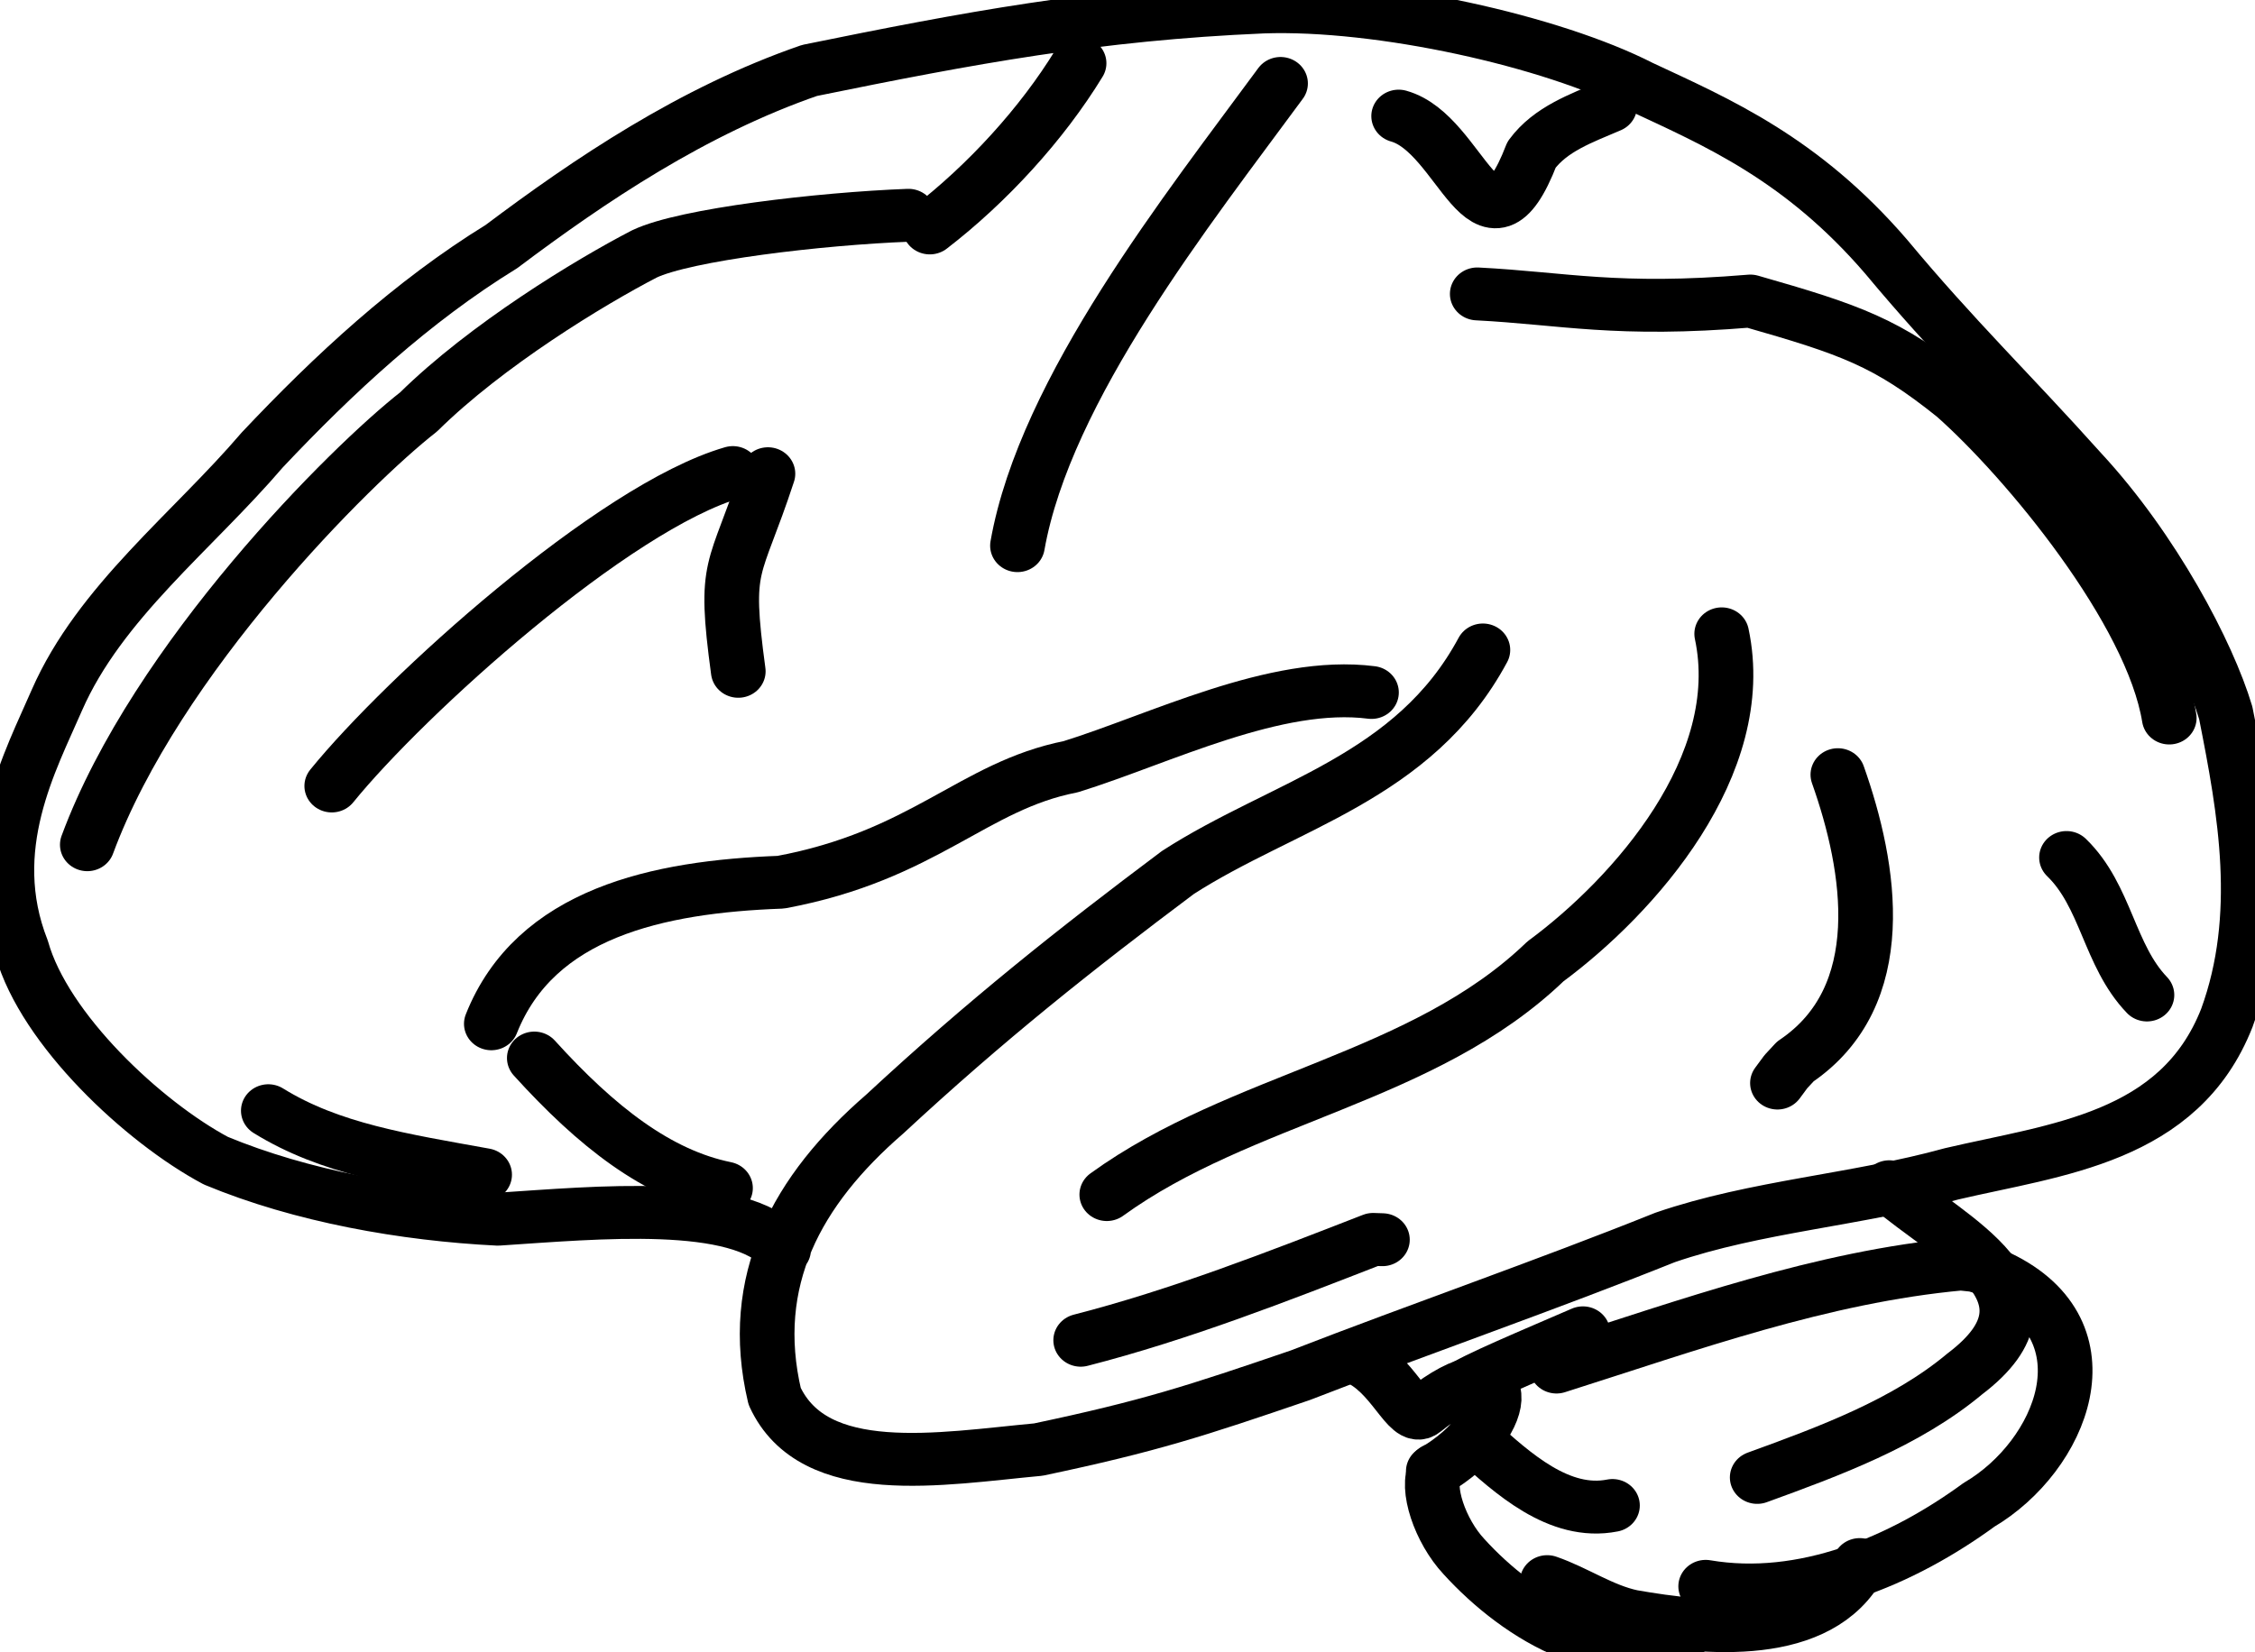
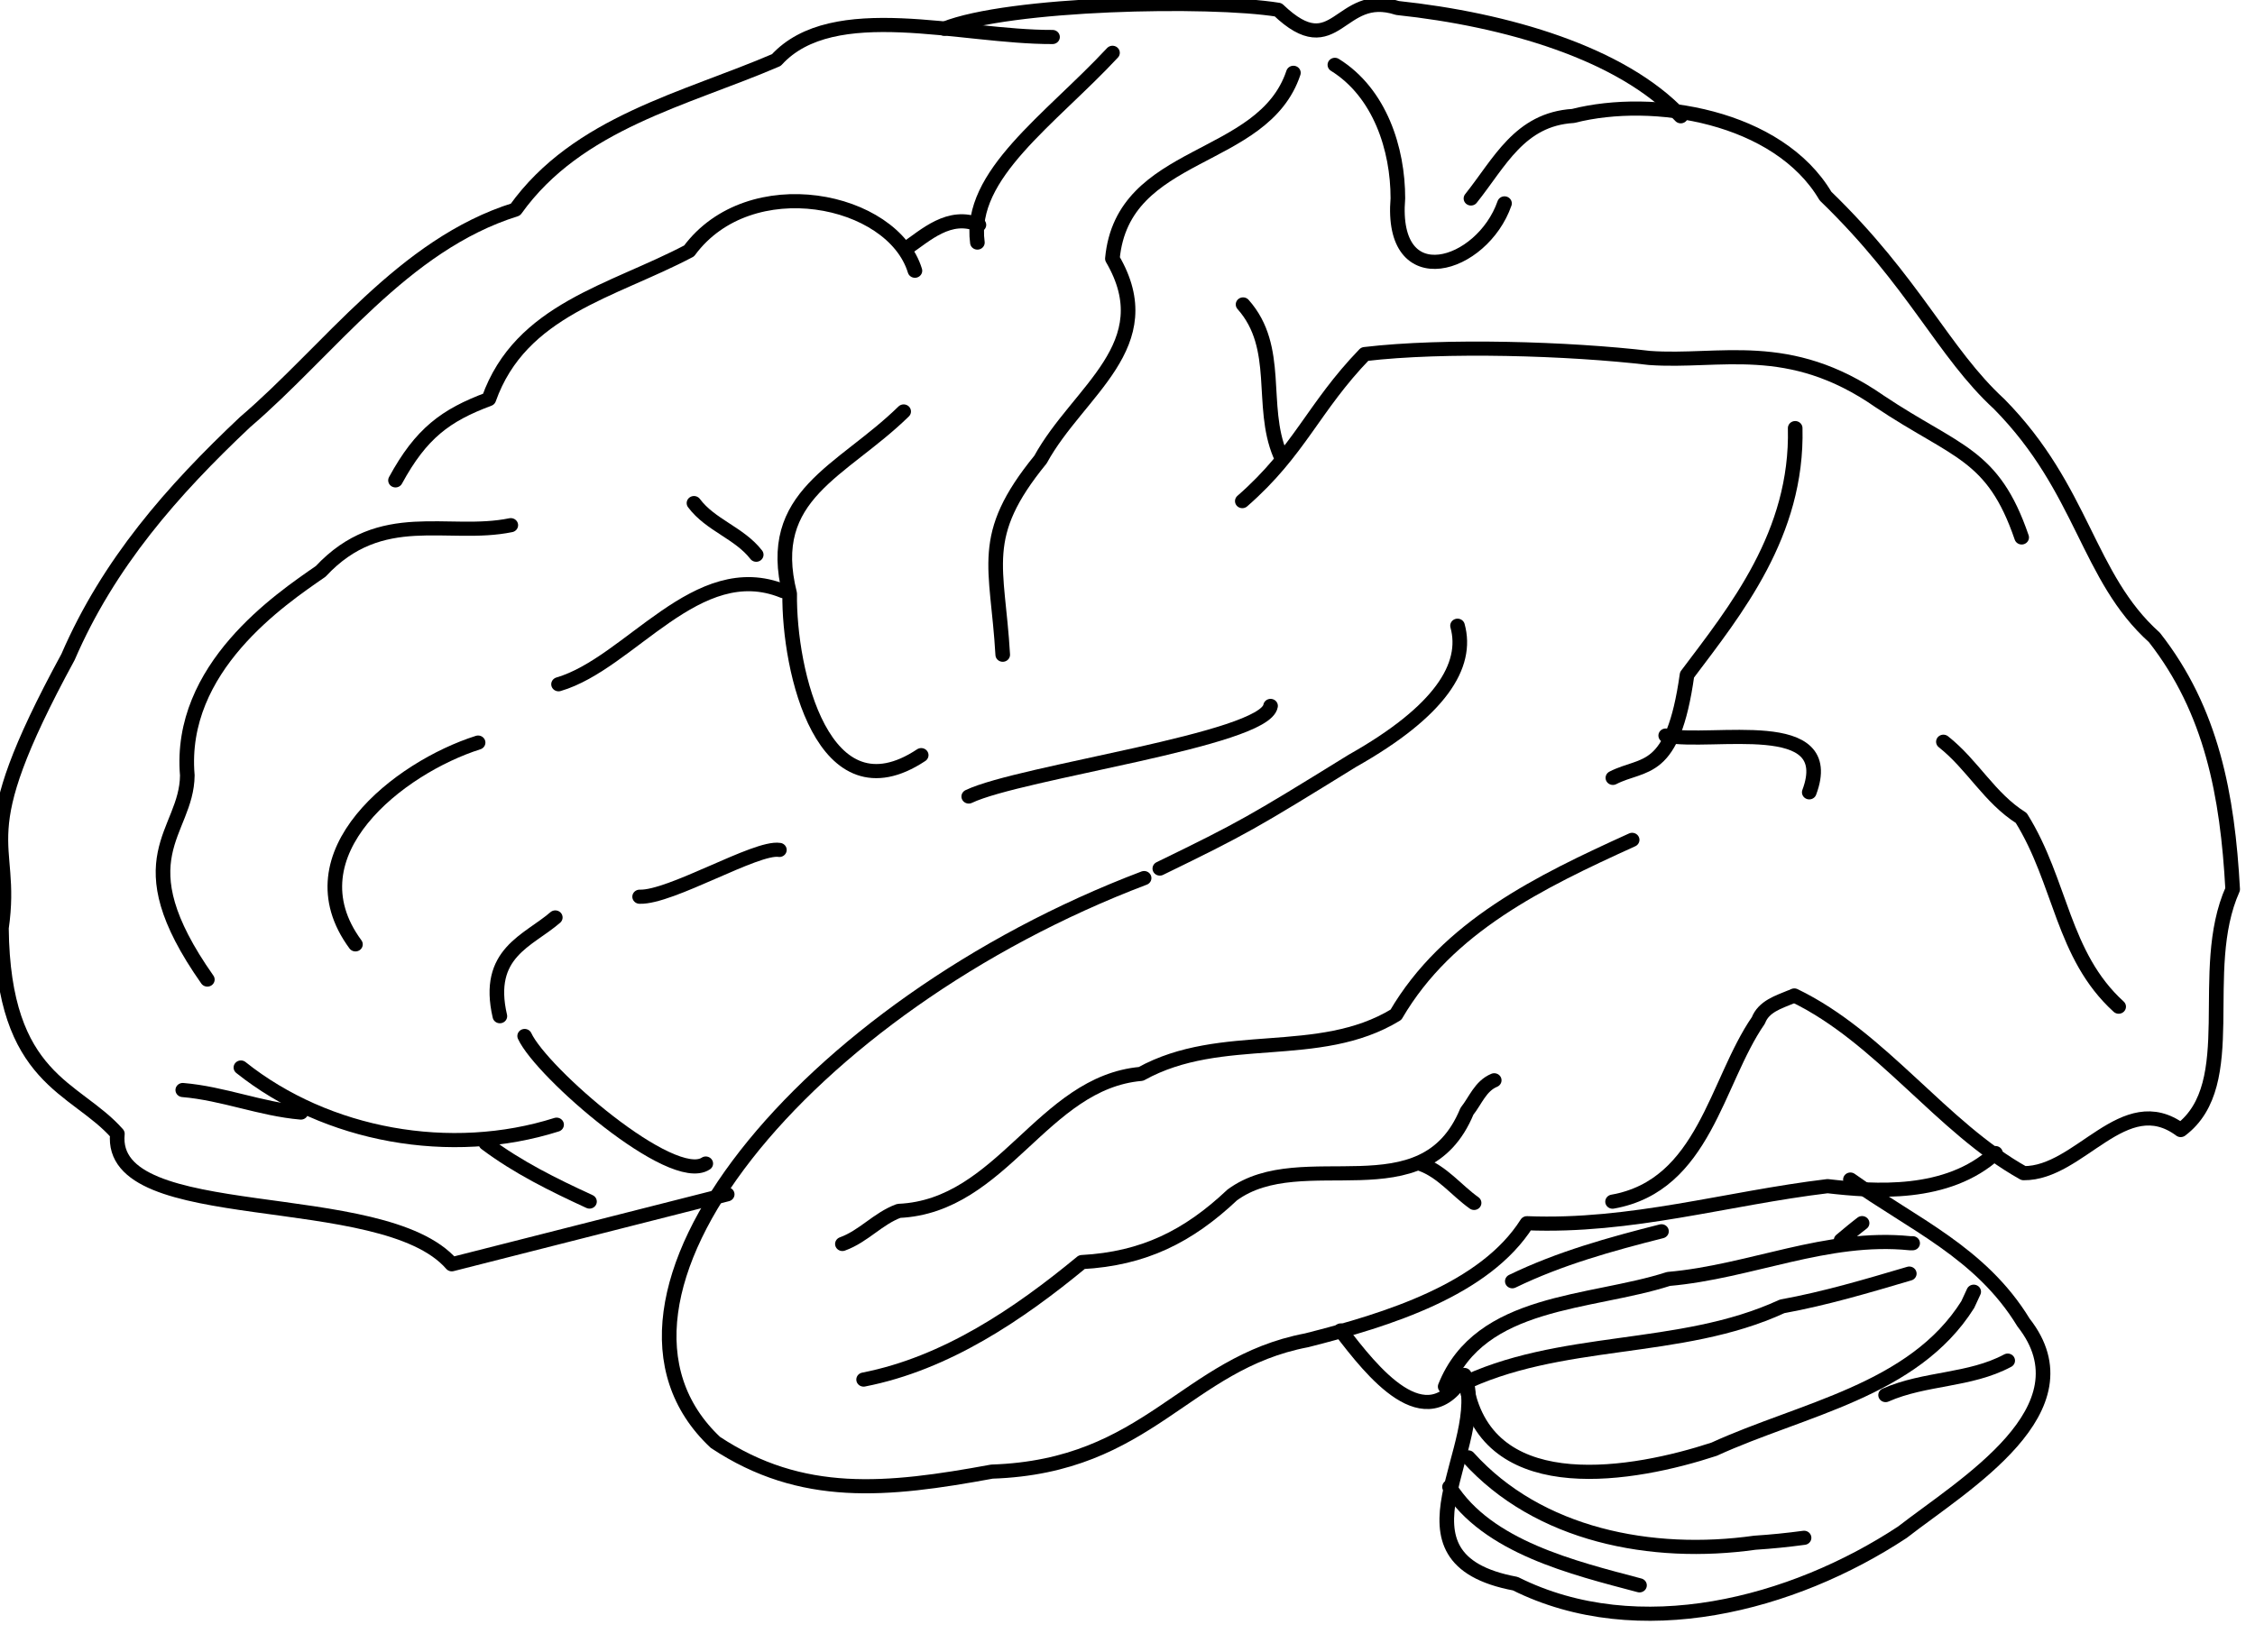
<svg xmlns="http://www.w3.org/2000/svg" width="88.842mm" height="65.102mm" viewBox="0 0 88.842 65.102" version="1.1" id="svg1" xml:space="preserve">
  <defs id="defs1" />
  <g id="layer1" transform="translate(1.469259,-0.2224592)">
    <g id="g1067-1-0" transform="matrix(2.282747,0,0,2.208663,-137.9983,310.8971)">
      <g id="g1066-0-3" transform="matrix(-1.291728,0,0,1.291728,186.2547,24.53971)" style="stroke-width:0.226;stroke-dasharray:none">
        <g id="g1065-8-9" transform="matrix(1.446469,0,0,1.446469,-274.7744,-147.327)" style="stroke-width:0.156;stroke-dasharray:none">
-           <path style="fill:none;stroke:#000000;stroke-width:0.505;stroke-linecap:round;stroke-linejoin:round;stroke-dasharray:none" d="m 250.398,25.369 c 0.411,-0.486 1.721,-0.352 2.639,-0.29 0.861,-0.044 1.813,-0.218 2.606,-0.559 0.671,-0.37 1.583,-1.254 1.792,-2.023 0.366,-0.963 -0.085,-1.803 -0.324,-2.375 -0.396,-0.934 -1.253,-1.61 -1.897,-2.389 -0.662,-0.726 -1.384,-1.417 -2.209,-1.942 -0.816,-0.634 -1.768,-1.297 -2.846,-1.682 -1.47,-0.31 -2.649,-0.538 -4.187,-0.606 -1.096,-0.04 -2.674,0.329 -3.489,0.76 -0.706,0.341 -1.487,0.685 -2.269,1.624 -0.628,0.78 -1.139,1.285 -1.797,2.044 -0.67,0.747 -1.175,1.742 -1.34,2.313 -0.18,0.938 -0.355,1.936 -0.01,2.913 0.438,1.152 1.577,1.255 2.543,1.489 0.875,0.25 1.806,0.309 2.645,0.607 1.122,0.465 2.243,0.864 3.37,1.316 0.966,0.341 1.387,0.485 2.42,0.71 0.897,0.086 2.073,0.308 2.436,-0.509 0.252,-1.104 -0.205,-1.968 -1.015,-2.693 -0.94,-0.901 -1.76,-1.573 -2.71,-2.309 -0.975,-0.65 -2.18,-0.899 -2.817,-2.125" id="path3" />
-           <path style="fill:none;stroke:#000000;stroke-width:0.505;stroke-linecap:round;stroke-linejoin:round;stroke-dasharray:none" d="m 253.098,23.213 c -0.406,-1.058 -1.537,-1.309 -2.674,-1.352 -1.327,-0.255 -1.773,-0.919 -2.678,-1.103 -0.823,-0.264 -1.892,-0.826 -2.778,-0.709" id="path4" />
-           <path style="fill:none;stroke:#000000;stroke-width:0.505;stroke-linecap:round;stroke-linejoin:round;stroke-dasharray:none" d="m 247.413,24.844 c -1.245,-0.932 -2.926,-1.106 -4.052,-2.227 -0.823,-0.628 -1.887,-1.873 -1.628,-3.128" id="path5" />
-           <path style="fill:none;stroke:#000000;stroke-width:0.505;stroke-linecap:round;stroke-linejoin:round;stroke-dasharray:none" d="m 243.991,16.243 c -0.797,0.042 -1.285,0.175 -2.523,0.068 -0.926,0.274 -1.261,0.393 -1.889,0.914 -0.67,0.613 -1.821,2.053 -1.98,3.068" id="path6" />
-           <path style="fill:none;stroke:#000000;stroke-width:0.505;stroke-linecap:round;stroke-linejoin:round;stroke-dasharray:none" d="m 245.808,14.233 c 0.845,1.189 2.174,2.915 2.43,4.414" id="path8" />
-           <path style="fill:none;stroke:#000000;stroke-width:0.505;stroke-linecap:round;stroke-linejoin:round;stroke-dasharray:none" d="m 256.83,21.503 c -0.637,-1.781 -2.435,-3.629 -3.06,-4.133 -0.628,-0.64 -1.578,-1.237 -2.086,-1.509 -0.377,-0.186 -1.626,-0.337 -2.439,-0.369" id="path9" />
-           <path style="fill:none;stroke:#000000;stroke-width:0.505;stroke-linecap:round;stroke-linejoin:round;stroke-dasharray:none" d="m 247.669,14.04 c 0.343,0.581 0.85,1.152 1.379,1.573" id="path10" />
-           <path style="fill:none;stroke:#000000;stroke-width:0.505;stroke-linecap:round;stroke-linejoin:round;stroke-dasharray:none" d="m 250.543,17.96 c 0.309,0.974 0.413,0.825 0.274,1.887" id="path11" />
-           <path style="fill:none;stroke:#000000;stroke-width:0.505;stroke-linecap:round;stroke-linejoin:round;stroke-dasharray:none" d="m 254.572,20.942 c -0.675,-0.86 -2.602,-2.663 -3.705,-2.993" id="path14" />
-           <path style="fill:none;stroke:#000000;stroke-width:0.505;stroke-linecap:round;stroke-linejoin:round;stroke-dasharray:none" d="m 244.717,14.545 c -0.584,0.168 -0.805,1.498 -1.228,0.368 -0.175,-0.245 -0.459,-0.347 -0.722,-0.464" id="path15" />
-           <path style="fill:none;stroke:#000000;stroke-width:0.505;stroke-linecap:round;stroke-linejoin:round;stroke-dasharray:none" d="m 240.66,20.834 c -0.305,0.889 -0.502,2.116 0.393,2.739 l 0.087,0.097 0.078,0.109" id="path16" />
-           <path style="fill:none;stroke:#000000;stroke-width:0.505;stroke-linecap:round;stroke-linejoin:round;stroke-dasharray:none" d="m 247.654,26.235 c -0.913,-0.242 -1.824,-0.61 -2.701,-0.963 l -0.086,0.003" id="path17" />
-           <path style="fill:none;stroke:#000000;stroke-width:0.505;stroke-linecap:round;stroke-linejoin:round;stroke-dasharray:none" d="m 238.548,21.625 c -0.367,0.367 -0.392,0.935 -0.743,1.313" id="path18" />
-           <path style="fill:none;stroke:#000000;stroke-width:0.505;stroke-linecap:round;stroke-linejoin:round;stroke-dasharray:none" d="m 255.158,24.043 c -0.571,0.366 -1.24,0.469 -1.998,0.611" id="path19" />
-           <path style="fill:none;stroke:#000000;stroke-width:0.505;stroke-linecap:round;stroke-linejoin:round;stroke-dasharray:none" d="m 240.185,24.769 c -0.547,0.494 -1.683,1.015 -0.698,1.787 0.544,0.47 1.253,0.739 1.918,0.989" id="path21" />
-           <path style="fill:none;stroke:#000000;stroke-width:0.505;stroke-linecap:round;stroke-linejoin:round;stroke-dasharray:none" d="m 243.259,26.491 c -1.218,-0.399 -2.446,-0.862 -3.735,-0.984 l -0.128,0.014 -0.116,0.035" id="path22" />
-           <path style="fill:none;stroke:#000000;stroke-width:0.505;stroke-linecap:round;stroke-linejoin:round;stroke-dasharray:none" d="m 239.175,25.63 c -1.059,0.523 -0.583,1.712 0.182,2.177 0.706,0.533 1.621,0.937 2.524,0.778" id="path23" />
-           <path style="fill:none;stroke:#000000;stroke-width:0.505;stroke-linecap:round;stroke-linejoin:round;stroke-dasharray:none" d="m 240.458,28.377 c 0.374,0.727 1.417,0.618 2.106,0.493 0.28,-0.062 0.518,-0.236 0.781,-0.33" id="path24" />
-           <path style="fill:none;stroke:#000000;stroke-width:0.505;stroke-linecap:round;stroke-linejoin:round;stroke-dasharray:none" d="m 241.967,28.956 c 0.746,0.508 1.641,-0.079 2.147,-0.655 0.22,-0.243 0.358,-0.662 0.261,-0.833" id="path25" />
-           <path style="fill:none;stroke:#000000;stroke-width:0.505;stroke-linecap:round;stroke-linejoin:round;stroke-dasharray:none" d="m 245.112,26.402 c -0.343,0.14 -0.484,0.624 -0.619,0.513 -0.844,-0.696 -0.877,0.103 -0.096,0.571" id="path26" />
-           <path style="fill:none;stroke:#000000;stroke-width:0.505;stroke-linecap:round;stroke-linejoin:round;stroke-dasharray:none" d="m 244.146,26.701 c -0.106,-0.088 -0.694,-0.341 -1.131,-0.537" id="path27" />
-           <path style="fill:none;stroke:#000000;stroke-width:0.505;stroke-linecap:round;stroke-linejoin:round;stroke-dasharray:none" d="m 243.999,27.193 c -0.329,0.305 -0.763,0.721 -1.257,0.62" id="path28" />
-           <path style="fill:none;stroke:#000000;stroke-width:0.505;stroke-linecap:round;stroke-linejoin:round;stroke-dasharray:none" d="m 252.701,23.54 c -0.576,0.657 -1.138,1.11 -1.766,1.242" id="path29" />
+           <g id="g1" transform="translate(-1.322798,-18.85748)" style="stroke-width:0.135;stroke-dasharray:none">
+             <path style="fill:none;fill-opacity:1;stroke:#000000;stroke-width:0.135;stroke-linecap:round;stroke-linejoin:round;stroke-dasharray:none;stroke-opacity:1" d="m 249.237,32.647 c 0.849,0.003 2.028,-0.373 2.551,0.22 0.842,0.375 1.835,0.597 2.41,1.428 1.04,0.336 1.719,1.342 2.498,2.03 0.671,0.654 1.26,1.346 1.635,2.243 0.948,1.8 0.492,1.708 0.615,2.589 -0.015,1.461 -0.683,1.508 -1.071,1.964 0.088,0.915 -2.45,0.485 -3.089,1.246 l -2.544,-0.668" id="path999-1-5" />
+             <path style="fill:none;fill-opacity:1;stroke:#000000;stroke-width:0.135;stroke-linecap:round;stroke-linejoin:round;stroke-dasharray:none;stroke-opacity:1" d="m 253.051,40.857 c -0.285,0.011 -1.078,-0.482 -1.291,-0.447" id="path1000-4-3" />
+             <path style="fill:none;fill-opacity:1;stroke:#000000;stroke-width:0.135;stroke-linecap:round;stroke-linejoin:round;stroke-dasharray:none;stroke-opacity:1" d="m 253.818,43.034 c 0.976,0.32 2.122,0.109 2.916,-0.546" id="path1001-8-1" />
+             <path style="fill:none;fill-opacity:1;stroke:#000000;stroke-width:0.135;stroke-linecap:round;stroke-linejoin:round;stroke-dasharray:none;stroke-opacity:1" d="m 254.471,43.213 c -0.293,0.228 -0.623,0.396 -0.957,0.555" id="path1002-8-1" />
+             <path style="fill:none;fill-opacity:1;stroke:#000000;stroke-width:0.135;stroke-linecap:round;stroke-linejoin:round;stroke-dasharray:none;stroke-opacity:1" d="m 256.18,42.918 c 0.371,-0.033 0.719,-0.183 1.091,-0.215" id="path1003-4-2" />
+             <path style="fill:none;fill-opacity:1;stroke:#000000;stroke-width:0.135;stroke-linecap:round;stroke-linejoin:round;stroke-dasharray:none;stroke-opacity:1" d="m 248.391,40.679 c 3.13,1.227 5.36,4.03 3.96,5.389 -0.798,0.546 -1.582,0.464 -2.554,0.279 -1.452,-0.05 -1.783,-1.033 -2.907,-1.254 -0.754,-0.197 -1.647,-0.485 -2.035,-1.118 -0.965,0.04 -1.842,-0.238 -2.777,-0.354 -0.431,0.051 -1.105,0.105 -1.551,-0.316" id="path1004-5-6" />
+             <path style="fill:none;fill-opacity:1;stroke:#000000;stroke-width:0.135;stroke-linecap:round;stroke-linejoin:round;stroke-dasharray:none;stroke-opacity:1" d="m 242.385,41.8 c -0.802,0.4 -1.361,1.261 -2.118,1.697 -0.52,0.005 -0.927,-0.813 -1.451,-0.412 -0.567,-0.442 -0.143,-1.519 -0.48,-2.299 0.047,-0.897 0.194,-1.708 0.723,-2.405 0.622,-0.577 0.654,-1.412 1.434,-2.229 0.516,-0.49 0.781,-1.163 1.604,-1.986 0.436,-0.762 1.588,-0.961 2.331,-0.765 0.496,0.031 0.68,0.447 0.944,0.788" id="path1005-7-9" />
+             <path style="fill:none;fill-opacity:1;stroke:#000000;stroke-width:0.135;stroke-linecap:round;stroke-linejoin:round;stroke-dasharray:none;stroke-opacity:1" d="m 243.434,33.404 c 0.547,-0.603 1.608,-0.923 2.617,-1.034 0.541,-0.182 0.564,0.549 1.102,0.017 0.634,-0.106 2.489,-0.067 3.084,0.181" id="path1006-9-1" />
+             <path style="fill:none;fill-opacity:1;stroke:#000000;stroke-width:0.135;stroke-linecap:round;stroke-linejoin:round;stroke-dasharray:none;stroke-opacity:1" d="m 244.064,43.769 c -0.848,-0.155 -0.955,-1.145 -1.347,-1.731 -0.049,-0.133 -0.186,-0.175 -0.302,-0.225" id="path1007-8-90" />
+             <path style="fill:none;fill-opacity:1;stroke:#000000;stroke-width:0.135;stroke-linecap:round;stroke-linejoin:round;stroke-dasharray:none;stroke-opacity:1" d="m 242.247,39.86 c -0.271,-0.75 0.893,-0.453 1.326,-0.542" id="path1008-4-6" />
+             <path style="fill:none;fill-opacity:1;stroke:#000000;stroke-width:0.135;stroke-linecap:round;stroke-linejoin:round;stroke-dasharray:none;stroke-opacity:1" d="m 239.389,41.907 c 0.522,-0.491 0.53,-1.189 0.9,-1.802 0.296,-0.193 0.448,-0.507 0.719,-0.728" id="path1010-8-7" />
+             <path style="fill:none;fill-opacity:1;stroke:#000000;stroke-width:0.135;stroke-linecap:round;stroke-linejoin:round;stroke-dasharray:none;stroke-opacity:1" d="m 240.285,37.426 c 0.266,-0.804 0.6,-0.807 1.312,-1.299 0.84,-0.605 1.477,-0.366 2.126,-0.415 0.744,-0.091 1.896,-0.127 2.63,-0.037 0.477,0.51 0.6,0.925 1.131,1.404" id="path1011-8-3" />
+             <path style="fill:none;fill-opacity:1;stroke:#000000;stroke-width:0.135;stroke-linecap:round;stroke-linejoin:round;stroke-dasharray:none;stroke-opacity:1" d="m 242.377,36.382 c -0.024,1.011 0.553,1.743 0.999,2.356 0.131,0.965 0.4,0.833 0.685,0.984" id="path1012-9-8" />
+             <path style="fill:none;fill-opacity:1;stroke:#000000;stroke-width:0.135;stroke-linecap:round;stroke-linejoin:round;stroke-dasharray:none;stroke-opacity:1" d="m 243.883,40.314 c 0.854,0.401 1.706,0.828 2.182,1.67 0.717,0.452 1.608,0.137 2.355,0.565 0.911,0.083 1.278,1.264 2.237,1.308 0.194,0.074 0.325,0.243 0.521,0.316" id="path1015-0-6" />
+             <path style="fill:none;fill-opacity:1;stroke:#000000;stroke-width:0.135;stroke-linecap:round;stroke-linejoin:round;stroke-dasharray:none;stroke-opacity:1" d="m 248.246,40.588 c -0.773,-0.389 -0.855,-0.439 -1.779,-1.029 -0.813,-0.474 -1.073,-0.91 -0.971,-1.29" id="path1018-6-4" />
+             <path style="fill:none;fill-opacity:1;stroke:#000000;stroke-width:0.135;stroke-linecap:round;stroke-linejoin:round;stroke-dasharray:none;stroke-opacity:1" d="m 250.982,45.468 c -0.763,-0.154 -1.436,-0.627 -2.016,-1.122 -0.571,-0.032 -0.983,-0.245 -1.389,-0.641 -0.649,-0.492 -1.769,0.201 -2.168,-0.799 -0.079,-0.102 -0.124,-0.241 -0.252,-0.296" id="path1024-2-2" />
+             <path style="fill:none;fill-opacity:1;stroke:#000000;stroke-width:0.135;stroke-linecap:round;stroke-linejoin:round;stroke-dasharray:none;stroke-opacity:1" d="m 245.836,43.409 c -0.201,0.074 -0.327,0.25 -0.493,0.372" id="path1025-4-4" />
+             <path style="fill:none;fill-opacity:1;stroke:#000000;stroke-width:0.135;stroke-linecap:round;stroke-linejoin:round;stroke-dasharray:none;stroke-opacity:1" d="m 245.062,34.236 c 0.207,0.613 1.06,0.884 0.985,-0.048 -5.8e-4,-0.471 0.166,-1.008 0.582,-1.275" id="path1027-7-4" />
+             <path style="fill:none;fill-opacity:1;stroke:#000000;stroke-width:0.135;stroke-linecap:round;stroke-linejoin:round;stroke-dasharray:none;stroke-opacity:1" d="m 247.135,36.635 c 0.19,-0.47 -0.013,-1.022 0.342,-1.434" id="path1030-0-79" />
+             <path style="fill:none;fill-opacity:1;stroke:#000000;stroke-width:0.135;stroke-linecap:round;stroke-linejoin:round;stroke-dasharray:none;stroke-opacity:1" d="m 249.697,38.546 c 0.047,-0.851 0.232,-1.128 -0.349,-1.864 -0.348,-0.657 -1.132,-1.091 -0.664,-1.918 -0.094,-1.051 -1.392,-0.907 -1.672,-1.775" id="path1033-0-0" />
+             <path style="fill:none;fill-opacity:1;stroke:#000000;stroke-width:0.135;stroke-linecap:round;stroke-linejoin:round;stroke-dasharray:none;stroke-opacity:1" d="m 248.683,32.798 c 0.578,0.641 1.333,1.164 1.248,1.812" id="path1035-7-1" />
+             <path style="fill:none;fill-opacity:1;stroke:#000000;stroke-width:0.135;stroke-linecap:round;stroke-linejoin:round;stroke-dasharray:none;stroke-opacity:1" d="m 249.917,34.441 c 0.274,-0.118 0.492,0.1 0.676,0.229" id="path1037-7-2" />
+             <path style="fill:none;fill-opacity:1;stroke:#000000;stroke-width:0.135;stroke-linecap:round;stroke-linejoin:round;stroke-dasharray:none;stroke-opacity:1" d="m 250.508,34.879 c 0.206,-0.697 1.525,-0.975 2.086,-0.189 0.711,0.388 1.556,0.559 1.85,1.415 0.399,0.154 0.625,0.326 0.862,0.776" id="path1038-5-2" />
+             <path style="fill:none;fill-opacity:1;stroke:#000000;stroke-width:0.135;stroke-linecap:round;stroke-linejoin:round;stroke-dasharray:none;stroke-opacity:1" d="m 250.612,36.223 c 0.573,0.579 1.285,0.792 1.053,1.739 0.009,0.744 -0.311,2.162 -1.215,1.543" id="path1040-9-4" />
+             <path style="fill:none;fill-opacity:1;stroke:#000000;stroke-width:0.135;stroke-linecap:round;stroke-linejoin:round;stroke-dasharray:none;stroke-opacity:1" d="m 251.724,37.939 c 0.796,-0.335 1.413,0.689 2.076,0.889" id="path1042-4-7" />
+             <path style="fill:none;fill-opacity:1;stroke:#000000;stroke-width:0.135;stroke-linecap:round;stroke-linejoin:round;stroke-dasharray:none;stroke-opacity:1" d="m 254.543,39.385 c 0.726,0.238 1.752,1.059 1.133,1.927" id="path1043-9-7" />
+             <path style="fill:none;fill-opacity:1;stroke:#000000;stroke-width:0.135;stroke-linecap:round;stroke-linejoin:round;stroke-dasharray:none;stroke-opacity:1" d="m 253.83,41.055 c 0.251,0.225 0.648,0.337 0.512,0.943" id="path1044-1-2" />
+             <path style="fill:none;fill-opacity:1;stroke:#000000;stroke-width:0.135;stroke-linecap:round;stroke-linejoin:round;stroke-dasharray:none;stroke-opacity:1" d="m 251.974,37.591 c 0.156,-0.208 0.423,-0.282 0.575,-0.493" id="path1047-8-0" />
+             <path style="fill:none;fill-opacity:1;stroke:#000000;stroke-width:0.135;stroke-linecap:round;stroke-linejoin:round;stroke-dasharray:none;stroke-opacity:1" d="m 254.241,37.309 c 0.583,0.123 1.198,-0.178 1.756,0.441 0.37,0.265 1.317,0.92 1.232,1.948 0.005,0.557 0.609,0.783 -0.185,1.95" id="path1050-9-6" />
+             <path style="fill:none;fill-opacity:1;stroke:#000000;stroke-width:0.135;stroke-linecap:round;stroke-linejoin:round;stroke-dasharray:none;stroke-opacity:1" d="m 246.575,44.999 c -0.286,0.386 -0.788,1.053 -1.142,0.425 -0.247,0.675 0.776,1.752 -0.471,1.993 -1.139,0.588 -2.564,0.198 -3.575,-0.491 -0.566,-0.455 -1.751,-1.174 -1.119,-2.003 0.394,-0.668 1.022,-0.94 1.599,-1.365" id="path1057-6-44" />
+             <path style="fill:none;fill-opacity:1;stroke:#000000;stroke-width:0.135;stroke-linecap:round;stroke-linejoin:round;stroke-dasharray:none;stroke-opacity:1" d="m 245.61,45.535 c -0.323,-0.836 -1.34,-0.787 -2.063,-1.028 -0.757,-0.068 -1.462,-0.422 -2.231,-0.341 h -0.024" id="path1058-1-8" />
+             <path style="fill:none;fill-opacity:1;stroke:#000000;stroke-width:0.135;stroke-linecap:round;stroke-linejoin:round;stroke-dasharray:none;stroke-opacity:1" d="m 245.401,45.596 c -0.235,1.019 -1.527,0.791 -2.275,0.537 -0.811,-0.384 -1.842,-0.558 -2.343,-1.381 l -0.055,-0.123" id="path1059-9-0" />
+             <path style="fill:none;fill-opacity:1;stroke:#000000;stroke-width:0.135;stroke-linecap:round;stroke-linejoin:round;stroke-dasharray:none;stroke-opacity:1" d="m 240.414,45.287 c 0.353,0.195 0.764,0.163 1.128,0.329" id="path1060-6-1" />
+             <path style="fill:none;fill-opacity:1;stroke:#000000;stroke-width:0.135;stroke-linecap:round;stroke-linejoin:round;stroke-dasharray:none;stroke-opacity:1" d="m 245.49,45.53 c -0.935,-0.481 -2.044,-0.309 -2.992,-0.761 -0.402,-0.076 -0.785,-0.194 -1.175,-0.313" id="path1061-7-5" />
+             <path style="fill:none;fill-opacity:1;stroke:#000000;stroke-width:0.135;stroke-linecap:round;stroke-linejoin:round;stroke-dasharray:none;stroke-opacity:1" d="m 245.397,46.211 c -0.648,0.744 -1.694,0.954 -2.648,0.815 -0.152,-0.01 -0.304,-0.026 -0.454,-0.047" id="path1062-8-1" />
+             <path style="fill:none;fill-opacity:1;stroke:#000000;stroke-width:0.135;stroke-linecap:round;stroke-linejoin:round;stroke-dasharray:none;stroke-opacity:1" d="m 245.57,46.493 c -0.35,0.575 -1.142,0.772 -1.755,0.94" id="path1063-9-1" />
+             <path style="fill:none;fill-opacity:1;stroke:#000000;stroke-width:0.135;stroke-linecap:round;stroke-linejoin:round;stroke-dasharray:none;stroke-opacity:1" d="m 241.953,44.137 c -0.033,-0.03 -0.162,-0.139 -0.194,-0.163" id="path1064-7-1" />
+             <path style="fill:none;fill-opacity:1;stroke:#000000;stroke-width:0.135;stroke-linecap:round;stroke-linejoin:round;stroke-dasharray:none;stroke-opacity:1" d="m 244.99,44.529 c -0.437,-0.219 -0.907,-0.354 -1.378,-0.477" id="path1065-5-5" />
+             <path style="fill:none;fill-opacity:1;stroke:#000000;stroke-width:0.135;stroke-linecap:round;stroke-linejoin:round;stroke-dasharray:none;stroke-opacity:1" d="m 247.223,39.035 c 0.053,0.323 2.314,0.63 2.788,0.865" id="path2" />
+             <path style="fill:none;fill-opacity:1;stroke:#000000;stroke-width:0.135;stroke-linecap:round;stroke-linejoin:round;stroke-dasharray:none;stroke-opacity:1" d="m 254.113,42.187 c -0.155,0.349 -1.362,1.431 -1.673,1.218" id="path3" />
+           </g>
        </g>
      </g>
    </g>
  </g>
</svg>
